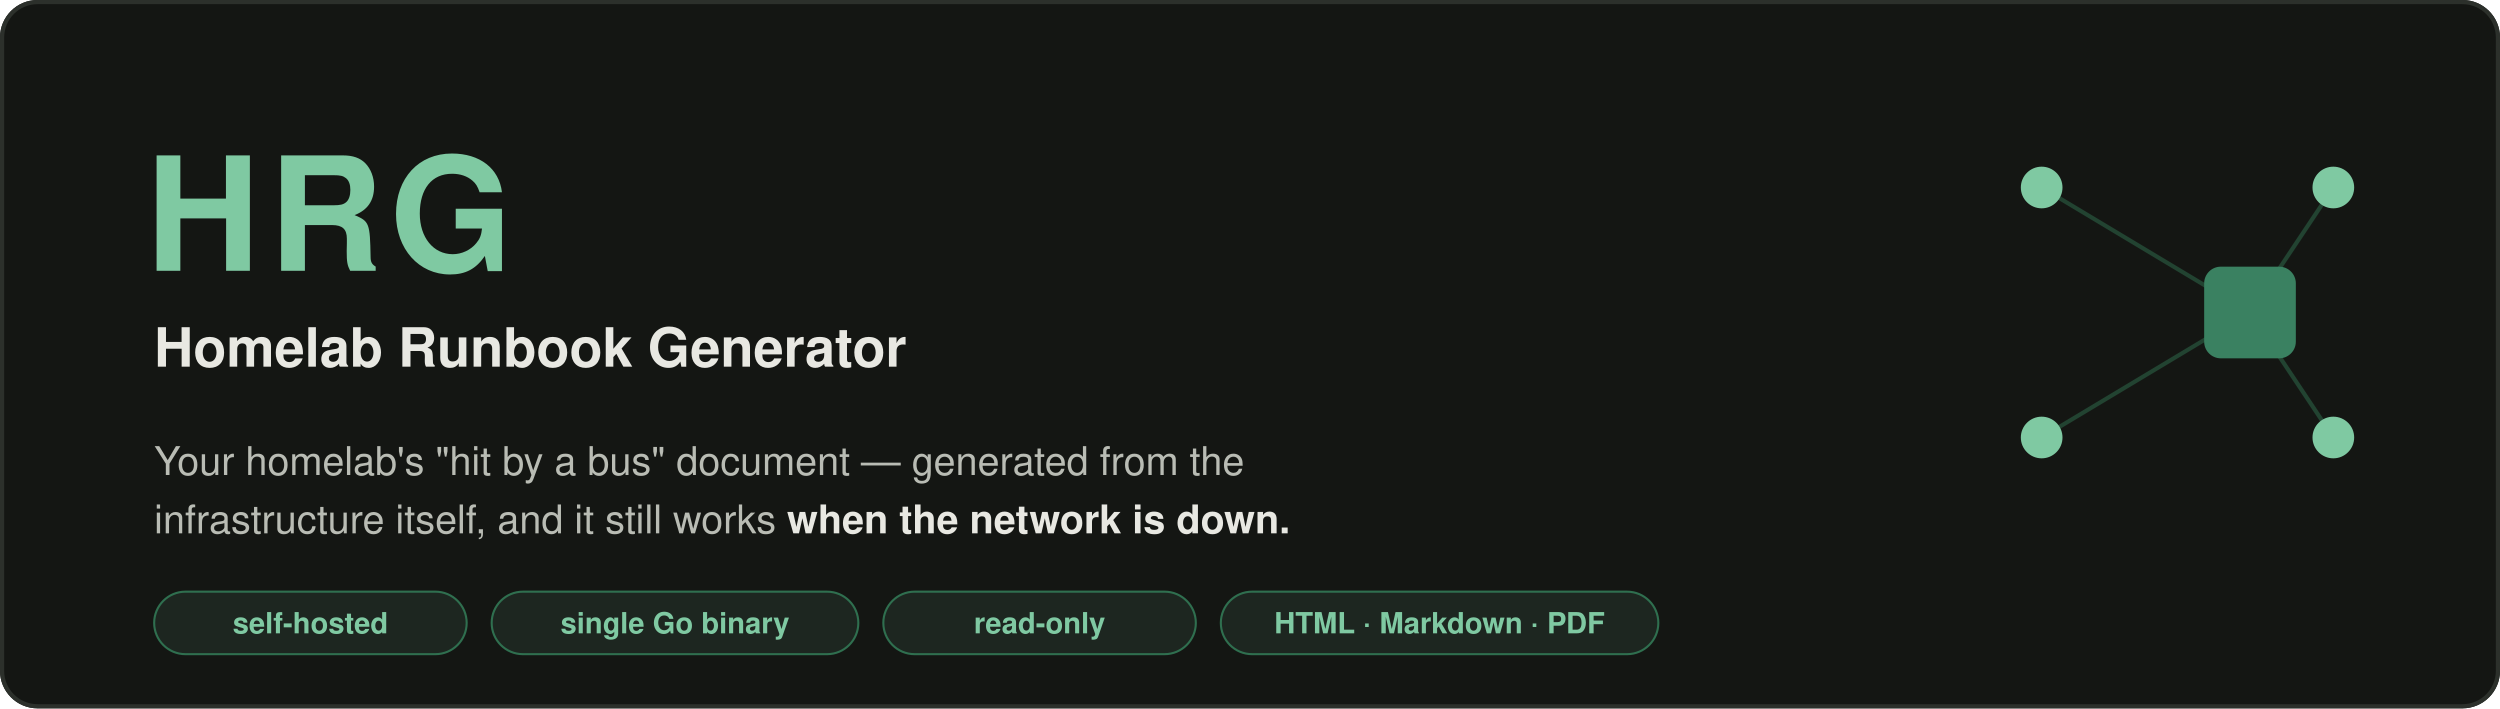
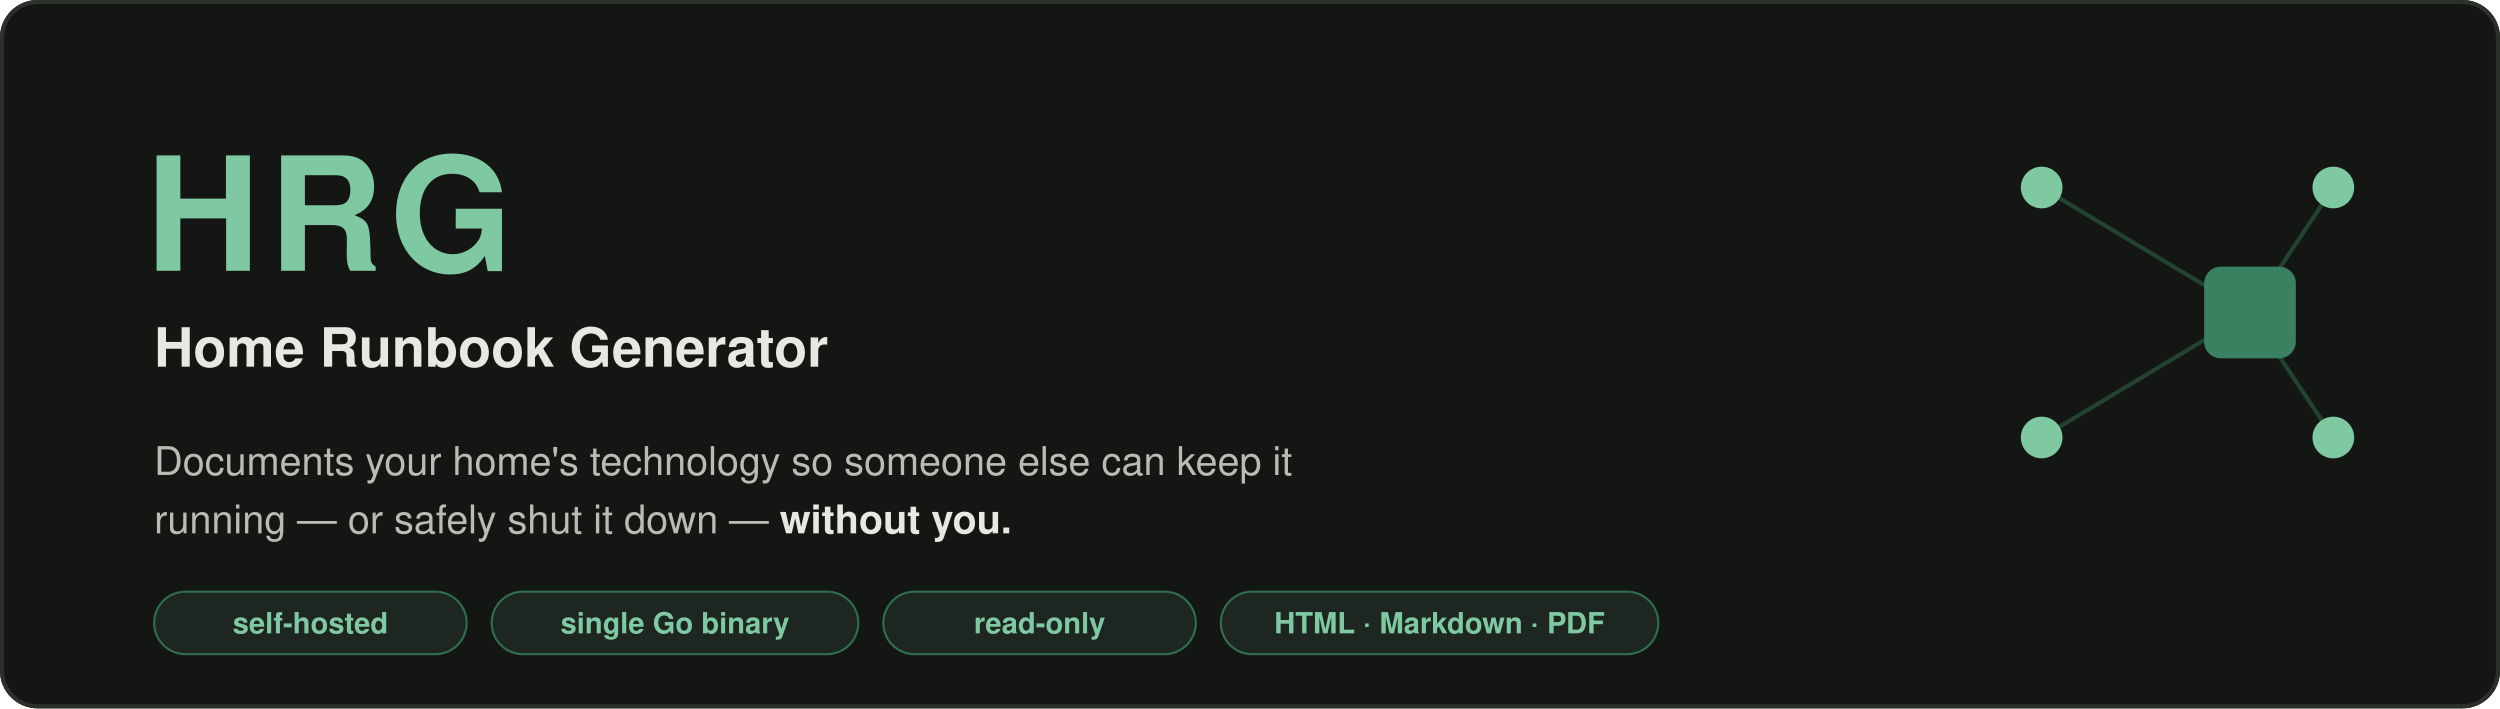
<svg xmlns="http://www.w3.org/2000/svg" viewBox="0 0 1200 340" width="1200" height="340" font-family="-apple-system, BlinkMacSystemFont, 'Segoe UI', Helvetica, Arial, sans-serif">
  <rect width="1200" height="340" rx="18" fill="#141613" />
  <rect x="1" y="1" width="1198" height="338" rx="17" fill="none" stroke="#2c302b" stroke-width="2" />
  <g stroke="#2f6f4f" stroke-width="2" opacity="0.5" fill="none">
    <line x1="980" y1="90" x2="1080" y2="150" />
    <line x1="1080" y1="150" x2="980" y2="210" />
    <line x1="1080" y1="150" x2="1120" y2="90" />
    <line x1="1080" y1="150" x2="1120" y2="210" />
  </g>
  <g fill="#7fc9a2">
    <circle cx="980" cy="90" r="10" />
    <circle cx="980" cy="210" r="10" />
    <circle cx="1120" cy="90" r="10" />
    <circle cx="1120" cy="210" r="10" />
  </g>
  <rect x="1058" y="128" width="44" height="44" rx="8" fill="#3a8161" />
  <text x="70" y="130" font-size="76" font-weight="800" fill="#7fc9a2" letter-spacing="4">HRG</text>
-   <text x="74" y="176" font-size="26" font-weight="600" fill="#e8e8e2">Homelab Runbook Generator</text>
-   <text x="74" y="228" font-size="19" fill="#b9bcb4">Your homelab's "hit by a bus" document — generated from the</text>
-   <text x="74" y="256" font-size="19" fill="#b9bcb4">infrastructure itself, and it still works <tspan font-weight="700" fill="#e8e8e2">when the network is down.</tspan>
+   <text x="74" y="176" font-size="26" font-weight="600" fill="#e8e8e2">Home Runbook Generator</text>
+   <text x="74" y="228" font-size="19" fill="#b9bcb4">Documents your home's technology so someone else can keep it</text>
+   <text x="74" y="256" font-size="19" fill="#b9bcb4">running — or safely shut it down — <tspan font-weight="700" fill="#e8e8e2">without you.</tspan>
  </text>
  <g font-size="14" font-weight="600">
    <rect x="74" y="284" width="150" height="30" rx="15" fill="#1d2620" stroke="#2f6f4f" />
    <text x="149" y="304" fill="#7fc9a2" text-anchor="middle">self-hosted</text>
    <rect x="236" y="284" width="176" height="30" rx="15" fill="#1d2620" stroke="#2f6f4f" />
    <text x="324" y="304" fill="#7fc9a2" text-anchor="middle">single Go binary</text>
    <rect x="424" y="284" width="150" height="30" rx="15" fill="#1d2620" stroke="#2f6f4f" />
    <text x="499" y="304" fill="#7fc9a2" text-anchor="middle">read-only</text>
    <rect x="586" y="284" width="210" height="30" rx="15" fill="#1d2620" stroke="#2f6f4f" />
    <text x="691" y="304" fill="#7fc9a2" text-anchor="middle">HTML · Markdown · PDF</text>
  </g>
</svg>
